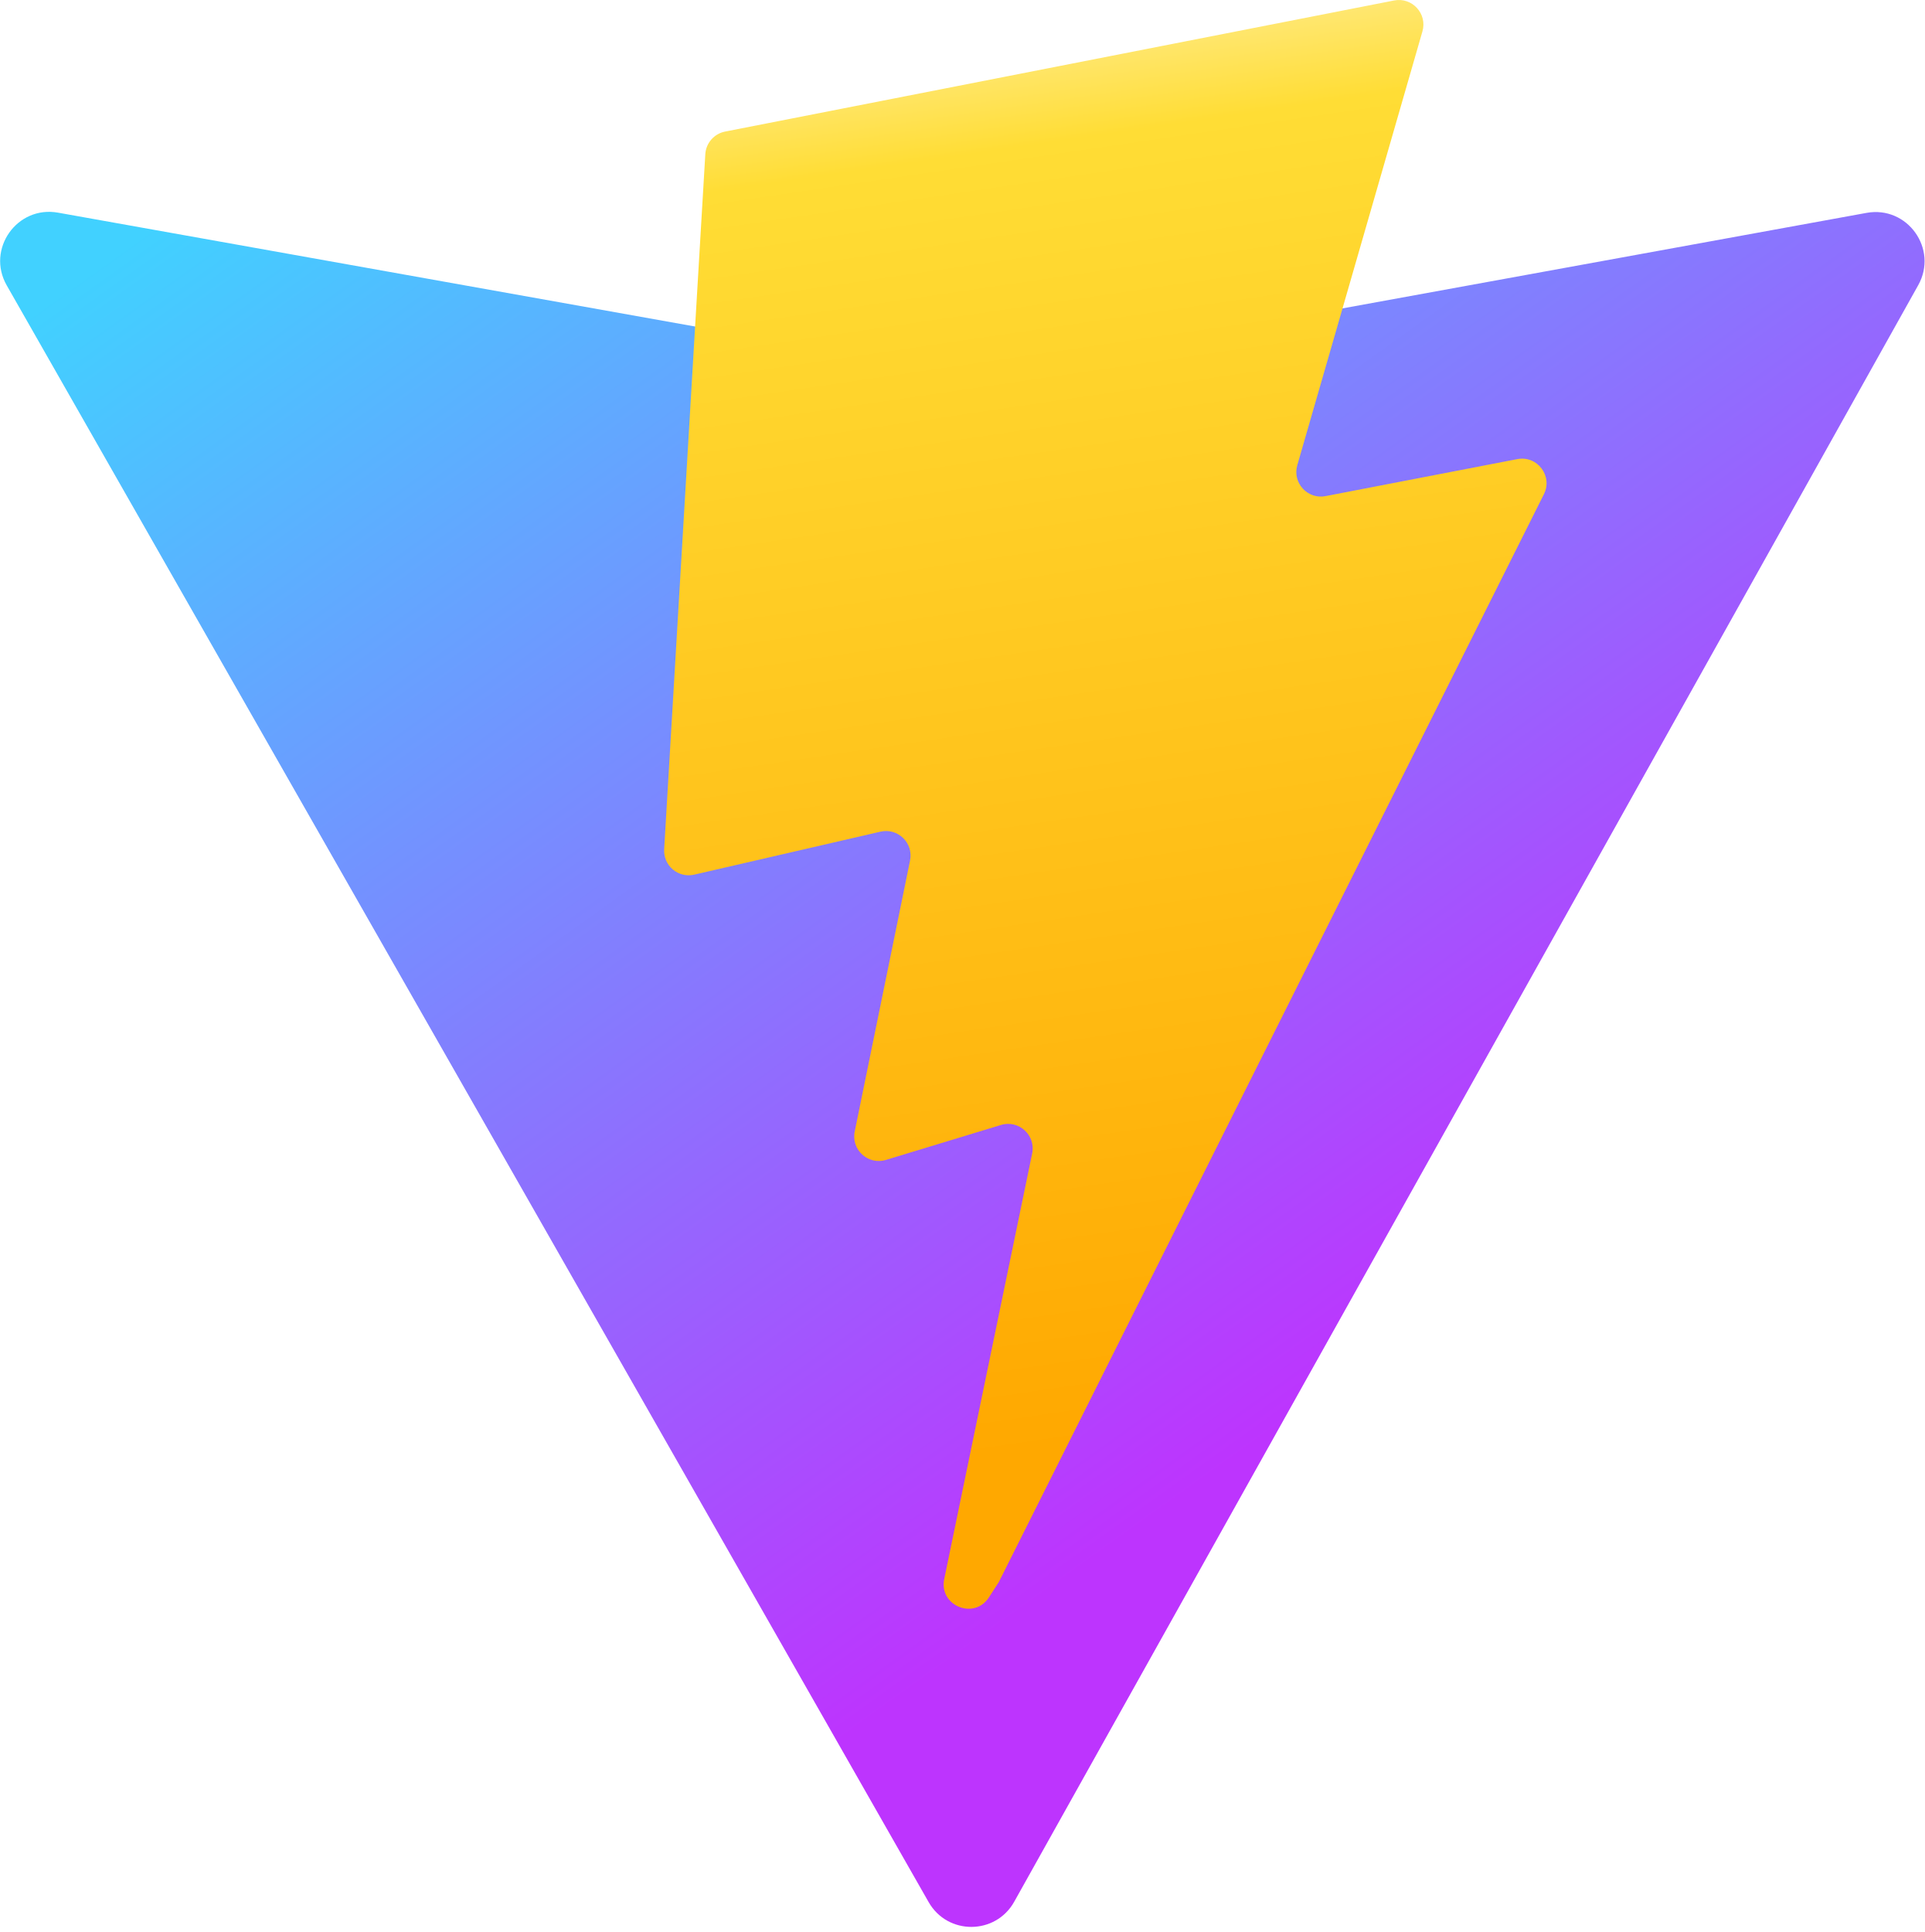
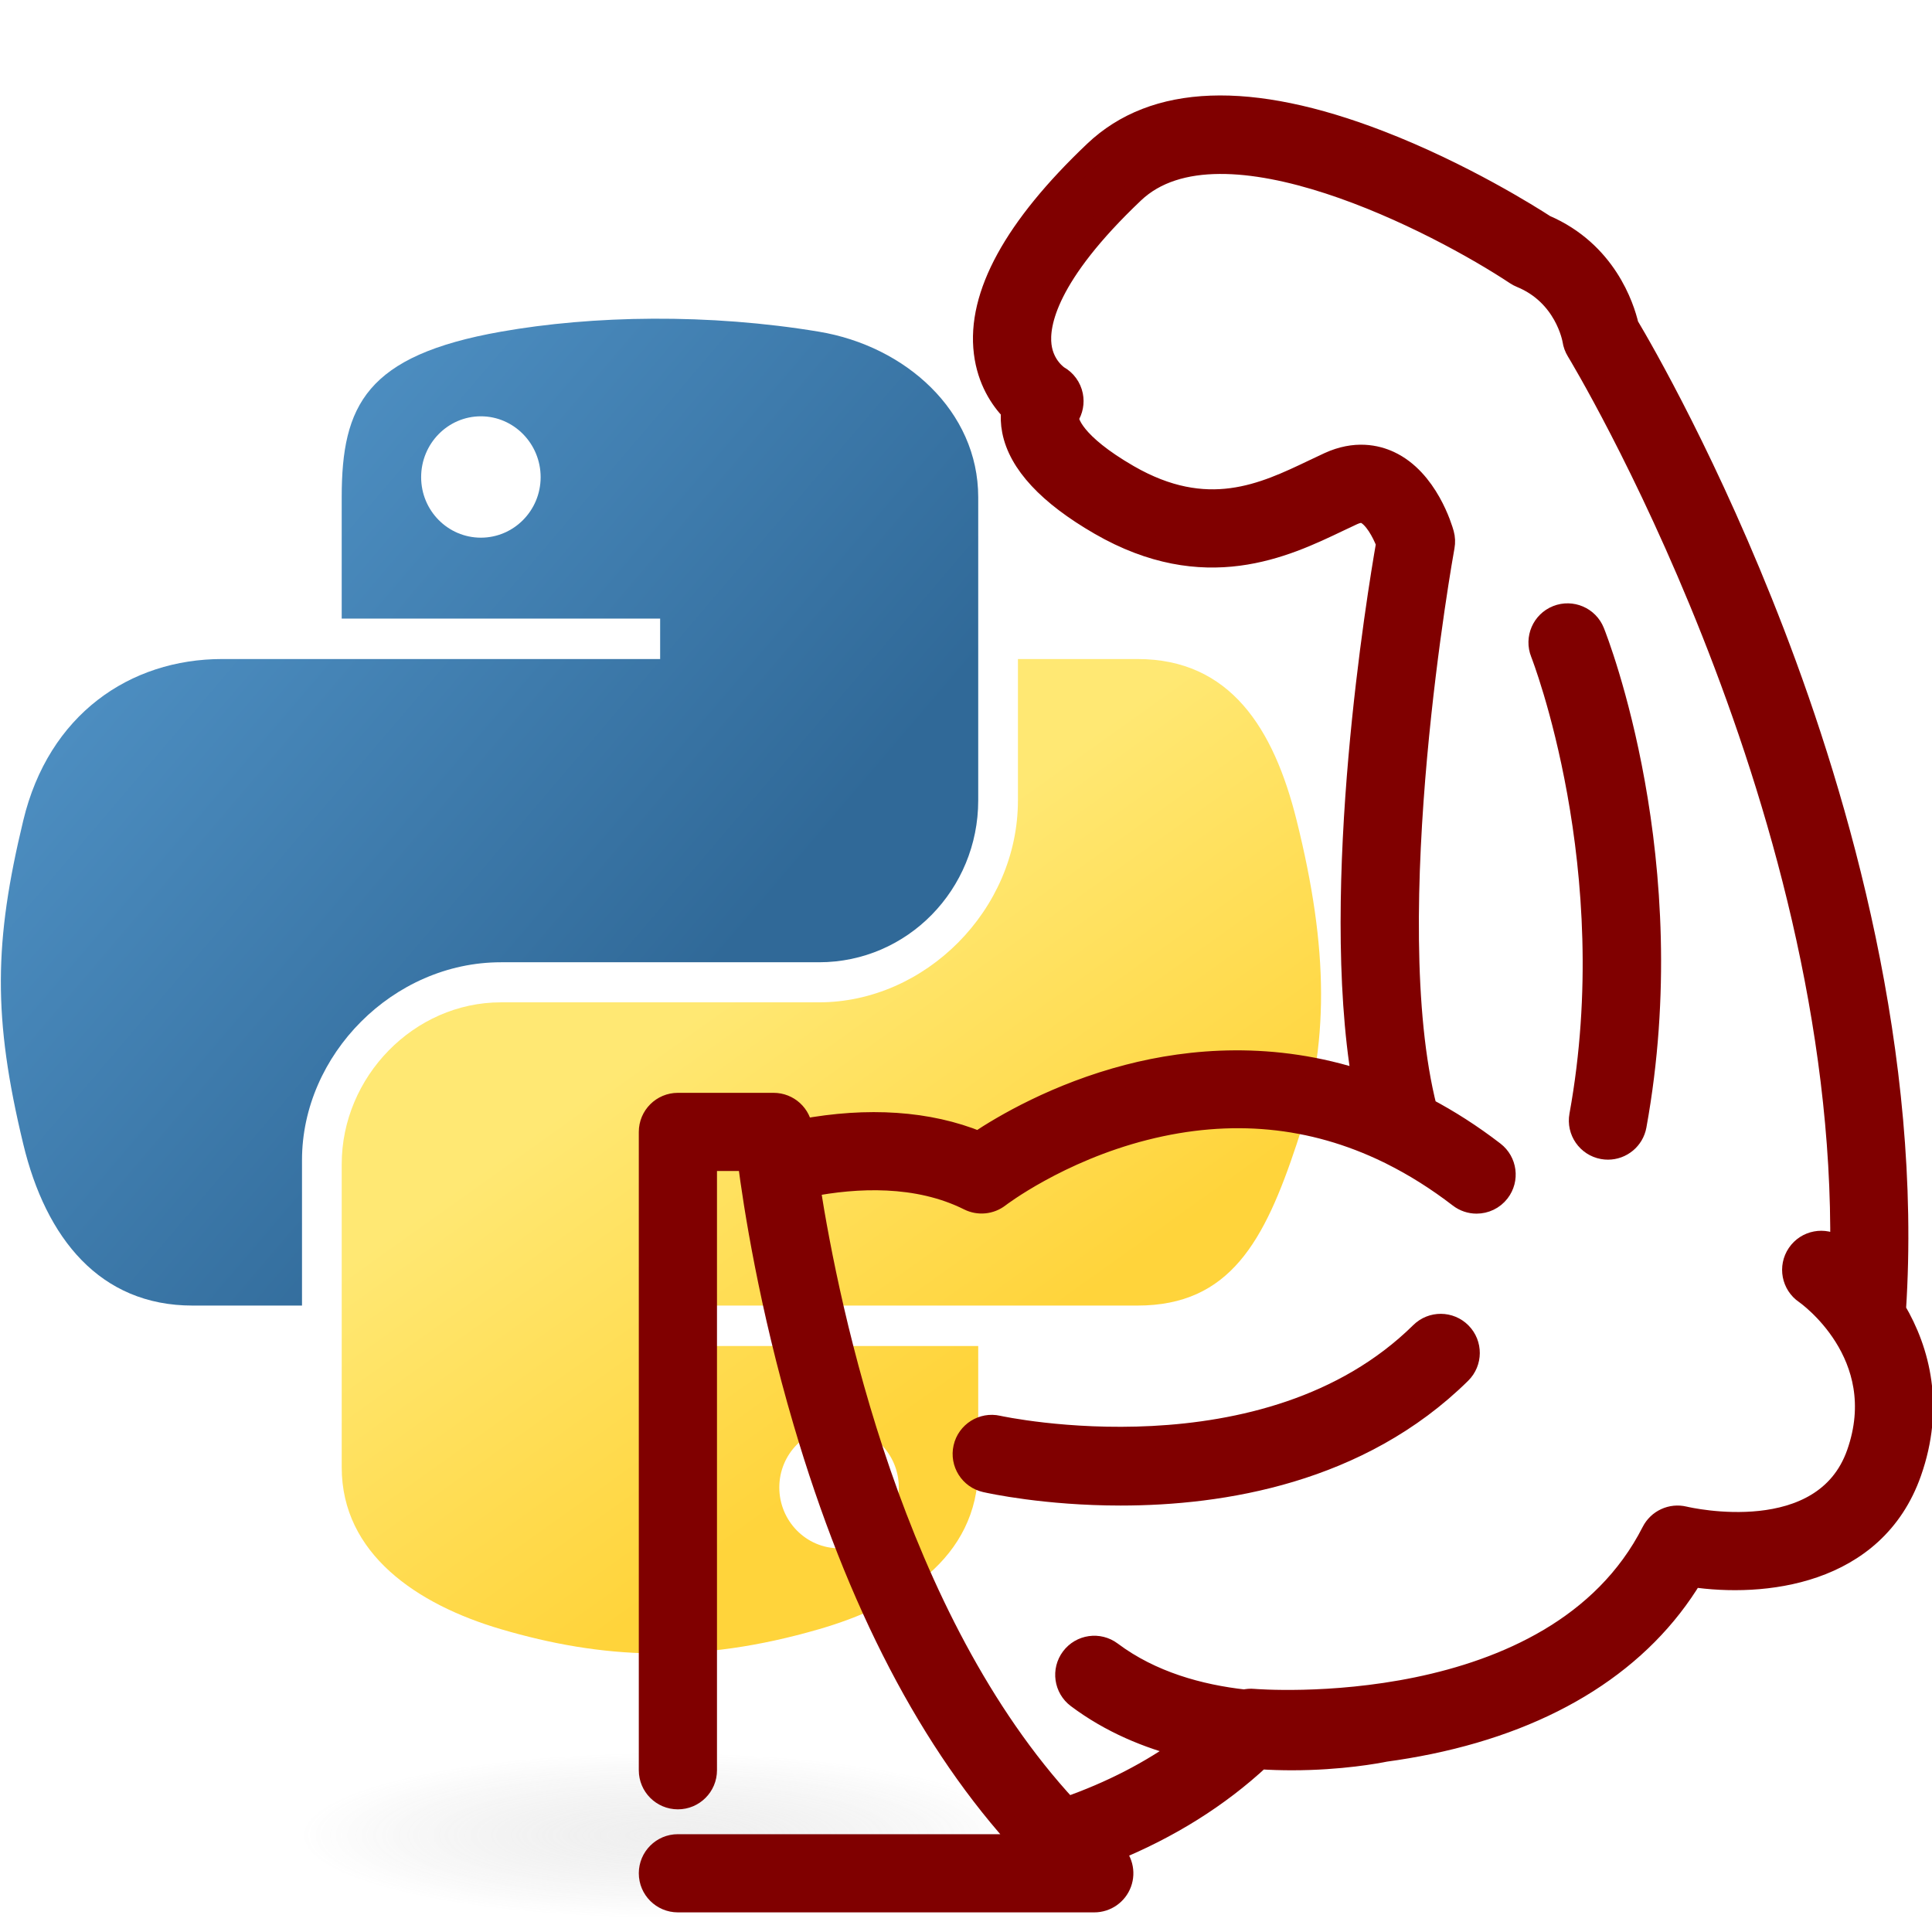
- <svg xmlns="http://www.w3.org/2000/svg" aria-hidden="true" role="img" class="iconify iconify--logos" width="31.88" height="32" preserveAspectRatio="xMidYMid meet" viewBox="0 0 256 257">
-   <defs>
-     <linearGradient id="IconifyId1813088fe1fbc01fb466" x1="-.828%" x2="57.636%" y1="7.652%" y2="78.411%">
-       <stop offset="0%" stop-color="#41D1FF" />
-       <stop offset="100%" stop-color="#BD34FE" />
+ <svg xmlns="http://www.w3.org/2000/svg" xmlns:xlink="http://www.w3.org/1999/xlink" version="1.1" id="Layer_1" x="0px" y="0px" viewBox="0 0 512.002 512.002" style="enable-background:new 0 0 512.002 512.002;" xml:space="preserve" width="512px" height="512px">
+   <defs id="defs17">
+     <linearGradient id="linearGradient2795">
+       <stop id="stop2797" offset="0" style="stop-color:#b8b8b8;stop-opacity:0.498;" />
+       <stop id="stop2799" offset="1" style="stop-color:#7f7f7f;stop-opacity:0;" />
    </linearGradient>
-     <linearGradient id="IconifyId1813088fe1fbc01fb467" x1="43.376%" x2="50.316%" y1="2.242%" y2="89.03%">
-       <stop offset="0%" stop-color="#FFEA83" />
-       <stop offset="8.333%" stop-color="#FFDD35" />
-       <stop offset="100%" stop-color="#FFA800" />
+     <linearGradient id="linearGradient2787">
+       <stop id="stop2789" offset="0" style="stop-color:#7f7f7f;stop-opacity:0.5;" />
+       <stop id="stop2791" offset="1" style="stop-color:#7f7f7f;stop-opacity:0;" />
    </linearGradient>
+     <linearGradient id="linearGradient3676">
+       <stop id="stop3678" offset="0" style="stop-color:#b2b2b2;stop-opacity:0.5;" />
+       <stop id="stop3680" offset="1" style="stop-color:#b3b3b3;stop-opacity:0;" />
+     </linearGradient>
+     <linearGradient id="linearGradient3236">
+       <stop id="stop3244" offset="0" style="stop-color:#f4f4f4;stop-opacity:1" />
+       <stop id="stop3240" offset="1" style="stop-color:white;stop-opacity:1" />
+     </linearGradient>
+     <linearGradient id="linearGradient4671">
+       <stop id="stop4673" offset="0" style="stop-color:#ffd43b;stop-opacity:1;" />
+       <stop id="stop4675" offset="1" style="stop-color:#ffe873;stop-opacity:1" />
+     </linearGradient>
+     <linearGradient id="linearGradient4689">
+       <stop id="stop4691" offset="0" style="stop-color:#5a9fd4;stop-opacity:1;" />
+       <stop id="stop4693" offset="1" style="stop-color:#306998;stop-opacity:1;" />
+     </linearGradient>
+     <linearGradient gradientTransform="translate(100.2702,99.61116)" gradientUnits="userSpaceOnUse" xlink:href="#linearGradient4671" id="linearGradient2987" y2="144.757" x2="-65.309" y1="144.757" x1="224.24" />
+     <linearGradient gradientTransform="translate(100.2702,99.61116)" gradientUnits="userSpaceOnUse" xlink:href="#linearGradient4689" id="linearGradient2990" y2="76.313" x2="26.67" y1="77.476" x1="172.942" />
+     <linearGradient y2="144.757" x2="-65.309" y1="144.757" x1="224.24" gradientTransform="matrix(0.562541,0,0,0.567972,-11.5974,-7.60954)" gradientUnits="userSpaceOnUse" id="linearGradient2255" xlink:href="#linearGradient4671" />
+     <linearGradient y2="76.313" x2="26.67" y1="76.176" x1="172.942" gradientTransform="matrix(0.562541,0,0,0.567972,-11.5974,-7.60954)" gradientUnits="userSpaceOnUse" id="linearGradient2258" xlink:href="#linearGradient4689" />
+     <radialGradient gradientUnits="userSpaceOnUse" gradientTransform="matrix(1,0,0,0.177966,0,108.7434)" r="29.037" fy="132.286" fx="61.519" cy="132.286" cx="61.519" id="radialGradient2801" xlink:href="#linearGradient2795" />
+     <linearGradient y2="137.273" x2="112.031" y1="192.352" x1="150.961" gradientTransform="matrix(0.562541,0,0,0.567972,-14.99112,-11.70237)" gradientUnits="userSpaceOnUse" id="linearGradient1475" xlink:href="#linearGradient4671" />
+     <linearGradient y2="114.398" x2="135.665" y1="20.604" x1="26.649" gradientTransform="matrix(0.562541,0,0,0.567972,-14.99112,-11.70237)" gradientUnits="userSpaceOnUse" id="linearGradient1478" xlink:href="#linearGradient4689" />
+     <radialGradient r="29.037" fy="132.286" fx="61.519" cy="132.286" cx="61.519" gradientTransform="matrix(1.7490565e-8,-0.239947,1.054668,3.7915457e-7,-83.7008,142.462)" gradientUnits="userSpaceOnUse" id="radialGradient1480" xlink:href="#linearGradient2795" />
  </defs>
-   <path fill="url(#IconifyId1813088fe1fbc01fb466)" d="M255.153 37.938L134.897 252.976c-2.483 4.44-8.862 4.466-11.382.048L.875 37.958c-2.746-4.814 1.371-10.646 6.827-9.67l120.385 21.517a6.537 6.537 0 0 0 2.322-.004l117.867-21.483c5.438-.991 9.574 4.796 6.877 9.62Z" />
-   <path fill="url(#IconifyId1813088fe1fbc01fb467)" d="M185.432.063L96.44 17.501a3.268 3.268 0 0 0-2.634 3.014l-5.474 92.456a3.268 3.268 0 0 0 3.997 3.378l24.777-5.718c2.318-.535 4.413 1.507 3.936 3.838l-7.361 36.047c-.495 2.426 1.782 4.5 4.151 3.78l15.304-4.649c2.372-.72 4.652 1.36 4.15 3.788l-11.698 56.621c-.732 3.542 3.979 5.473 5.943 2.437l1.313-2.028l72.516-144.72c1.215-2.423-.88-5.186-3.54-4.672l-25.505 4.922c-2.396.462-4.435-1.77-3.759-4.114l16.646-57.705c.677-2.35-1.37-4.583-3.769-4.113Z" />
+   <g id="g892" transform="matrix(3.147423,0,0,3.147423,0.225289,84.45468)">
+     <path id="path1948" d="M 54.919,9.1927421e-4 C 50.335,0.022 45.958,0.413 42.106,1.095 30.76,3.099 28.7,7.295 28.7,15.032 v 10.219 h 26.812 v 3.406 h -26.812 -10.062 c -7.792,0 -14.616,4.684 -16.75,13.594 -2.462,10.213 -2.571,16.586 0,27.25 1.906,7.938 6.458,13.594 14.25,13.594 h 9.219 v -12.25 c 0,-8.85 7.657,-16.656 16.75,-16.656 h 26.781 c 7.455,0 13.406,-6.138 13.406,-13.625 v -25.531 c 0,-7.266 -6.13,-12.725 -13.406,-13.937 C 64.282,0.328 59.502,-0.02 54.919,9.1927421e-4 Z m -14.5,8.219 c 2.77,0 5.031,2.299 5.031,5.125 -2e-6,2.816 -2.262,5.094 -5.031,5.094 -2.779,-1e-6 -5.031,-2.277 -5.031,-5.094 -10e-7,-2.826 2.252,-5.125 5.031,-5.125 z" style="fill:url(#linearGradient1478);fill-opacity:1" />
+     <path id="path1950" d="m 85.638,28.657 v 11.906 c 0,9.231 -7.826,17 -16.75,17 h -26.781 c -7.336,0 -13.406,6.278 -13.406,13.625 v 25.531 c 0,7.266 6.319,11.54 13.406,13.625 8.487,2.496 16.626,2.947 26.781,0 6.75,-1.954 13.406,-5.888 13.406,-13.625 V 86.501 h -26.781 v -3.406 h 26.781 13.406 c 7.792,0 10.696,-5.435 13.406,-13.594 2.799,-8.399 2.68,-16.476 0,-27.25 -1.926,-7.757 -5.604,-13.594 -13.406,-13.594 z m -15.062,64.656 c 2.779,3e-6 5.031,2.277 5.031,5.094 -2e-6,2.826 -2.252,5.125 -5.031,5.125 -2.77,0 -5.031,-2.299 -5.031,-5.125 2e-6,-2.816 2.262,-5.094 5.031,-5.094 z" style="fill:url(#linearGradient1475);fill-opacity:1" />
+     <ellipse ry="6.967" rx="35.931" cy="127.701" cx="55.817" id="path1894" style="opacity:0.444;fill:url(#radialGradient1480);fill-opacity:1;fill-rule:nonzero;stroke:none;stroke-width:15.417;stroke-miterlimit:4;stroke-dasharray:none;stroke-opacity:1" />
+   </g>
+   <g id="g12" transform="matrix(0.9292167,0,0,0.9292167,102.9169,28.16855)" style="fill:#800000;fill-opacity:1;fill-rule:nonzero;stroke:#800000;stroke-width:6.183;stroke-miterlimit:4;stroke-dasharray:none;stroke-opacity:1;paint-order:normal">
+     <g id="g10" style="fill:#800000;fill-opacity:1;fill-rule:nonzero;stroke:#800000;stroke-width:6.183;stroke-miterlimit:4;stroke-dasharray:none;stroke-opacity:1;paint-order:normal">
+       <g id="g8" style="fill:#800000;fill-opacity:1;fill-rule:nonzero;stroke:#800000;stroke-width:6.183;stroke-miterlimit:4;stroke-dasharray:none;stroke-opacity:1;paint-order:normal">
+         <path d="M 429.733,343.339 C 434.471,270.576 413.602,198.275 395.108,150.185 376.731,102.396 357.54,69.278 353.513,62.526 352.254,57.176 347.176,41.485 329.856,34.035 325.979,31.518 306.287,19.061 282.6,9.937 c -36.823,-14.185 -64.138,-13.18 -81.175,2.994 -22.839,21.681 -33.39,40.966 -31.36,57.319 0.977,7.862 4.589,13.242 7.793,16.573 -0.186,1.672 -0.155,3.581 0.26,5.7 1.806,9.243 10.159,18.228 24.824,26.701 29.883,17.266 52.746,6.345 67.876,-0.881 1.434,-0.685 2.825,-1.35 4.177,-1.969 2.26,-1.035 3.26,-0.574 3.688,-0.378 2.499,1.152 4.887,5.396 6.115,8.674 -2.539,14.487 -16.283,97.845 -6.866,153.449 -25.652,-8.512 -49.277,-6.322 -66.813,-1.787 -20.467,5.295 -35.851,14.417 -42.806,19.066 -14.267,-5.817 -31.49,-6.985 -50.397,-3.455 -0.01,-0.092 -0.015,-0.151 -0.017,-0.174 -0.381,-4.145 -3.86,-7.317 -8.023,-7.317 H 82.578 c -4.451,0 -8.057,3.606 -8.057,8.057 v 182.048 c 0,4.451 3.606,8.057 8.057,8.057 4.451,0 8.057,-3.606 8.057,-8.057 v -173.99 h 12.056 c 1.651,12.88 6.043,41.329 15.879,74.716 15.143,51.401 36.242,91.86 62.854,120.603 H 82.578 c -4.451,0 -8.057,3.606 -8.057,8.057 0,4.451 3.606,8.057 8.057,8.057 h 118.755 c 3.369,0 6.381,-2.096 7.553,-5.254 1.172,-3.159 0.256,-6.712 -2.298,-8.91 -0.077,-0.067 -0.151,-0.136 -0.229,-0.203 16.282,-6.622 30.434,-15.486 42.205,-26.443 3.148,0.202 6.191,0.289 9.085,0.289 13.965,0 24.462,-1.984 26.643,-2.43 4.069,-0.553 8.314,-1.259 12.667,-2.162 34.724,-7.196 60.487,-23.621 74.929,-47.667 19.866,2.958 51.902,-0.128 62.286,-29.639 6.543,-18.592 2.489,-34.525 -4.441,-46.242 z m -10.758,40.895 c -9.587,27.236 -47.807,18.525 -49.413,18.146 -3.621,-0.873 -7.379,0.855 -9.071,4.181 -27.861,54.794 -112.887,47.95 -113.739,47.872 -0.883,-0.083 -1.763,-0.014 -2.607,0.19 -12.708,-1.411 -26.582,-5.176 -37.976,-13.723 -3.559,-2.671 -8.612,-1.95 -11.28,1.609 -2.671,3.559 -1.95,8.611 1.609,11.28 9.483,7.115 20.141,11.52 30.683,14.156 -9.772,7.084 -21.018,12.879 -33.607,17.306 -49.688,-53.612 -67.911,-141.339 -73.519,-177.321 13.378,-2.596 30.751,-3.48 45.541,3.916 2.768,1.384 6.098,1.052 8.548,-0.844 0.165,-0.129 16.941,-12.966 41.569,-19.21 24.477,-6.206 47.738,-3.984 69.419,6.57 0.298,0.171 0.605,0.324 0.922,0.457 6.618,3.3 13.09,7.371 19.401,12.23 1.464,1.128 3.194,1.674 4.909,1.674 2.415,0 4.804,-1.081 6.39,-3.142 2.715,-3.526 2.057,-8.585 -1.469,-11.3 -6.456,-4.971 -12.904,-9.065 -19.289,-12.434 -14.027,-54.965 4.817,-159.23 5.014,-160.298 0.219,-1.195 0.165,-2.424 -0.157,-3.595 -0.433,-1.574 -4.546,-15.522 -15.35,-20.558 -3.734,-1.74 -9.753,-3.096 -17.222,0.328 -1.426,0.653 -2.894,1.355 -4.409,2.079 -14.22,6.791 -30.335,14.486 -52.868,1.469 -15.669,-9.052 -17.476,-15.403 -17.109,-16.817 1.136,-1.758 1.548,-3.897 1.132,-5.966 -0.463,-2.299 -1.904,-4.282 -3.949,-5.433 -0.042,-0.023 -4.271,-2.753 -5.02,-8.79 -0.769,-6.189 1.648,-20.09 26.463,-43.646 24.986,-23.728 87.21,8.756 109.076,23.27 0.447,0.298 0.922,0.549 1.418,0.752 12.631,5.149 14.842,17.593 14.92,18.051 0.159,1.074 0.534,2.105 1.1,3.03 0.807,1.316 76.889,127.027 75.263,256.257 -0.378,-0.277 -0.752,-0.541 -1.117,-0.791 -3.678,-2.504 -8.69,-1.551 -11.194,2.126 -2.504,3.678 -1.552,8.69 2.126,11.194 0.249,0.169 24.851,17.328 14.862,45.725 z" id="path2" style="fill:#800000;fill-opacity:1;fill-rule:nonzero;stroke:#800000;stroke-width:6.183;stroke-miterlimit:4;stroke-dasharray:none;stroke-opacity:1;paint-order:normal" />
+         <path d="m 294.474,349.802 c -43.914,43.329 -119.853,26.859 -120.617,26.687 -4.334,-0.982 -8.649,1.738 -9.633,6.075 -0.986,4.339 1.733,8.656 6.073,9.641 1.472,0.335 17.156,3.769 38.561,3.769 28.848,0 68.087,-6.237 96.934,-34.7 3.167,-3.125 3.201,-8.227 0.076,-11.394 -3.125,-3.168 -8.225,-3.204 -11.394,-0.078 z" id="path4" style="fill:#800000;fill-opacity:1;fill-rule:nonzero;stroke:#800000;stroke-width:6.183;stroke-miterlimit:4;stroke-dasharray:none;stroke-opacity:1;paint-order:normal" />
+         <path d="m 333.317,145.422 c -4.131,1.648 -6.143,6.334 -4.499,10.466 0.241,0.605 23.924,61.309 11.079,131.941 -0.796,4.378 2.108,8.572 6.486,9.369 0.488,0.089 0.972,0.131 1.451,0.131 3.819,0 7.211,-2.727 7.918,-6.617 13.703,-75.36 -10.915,-138.166 -11.97,-140.802 -1.65,-4.128 -6.336,-6.133 -10.465,-4.488 z" id="path6" style="fill:#800000;fill-opacity:1;fill-rule:nonzero;stroke:#800000;stroke-width:6.183;stroke-miterlimit:4;stroke-dasharray:none;stroke-opacity:1;paint-order:normal" />
+       </g>
+     </g>
+   </g>
</svg>
